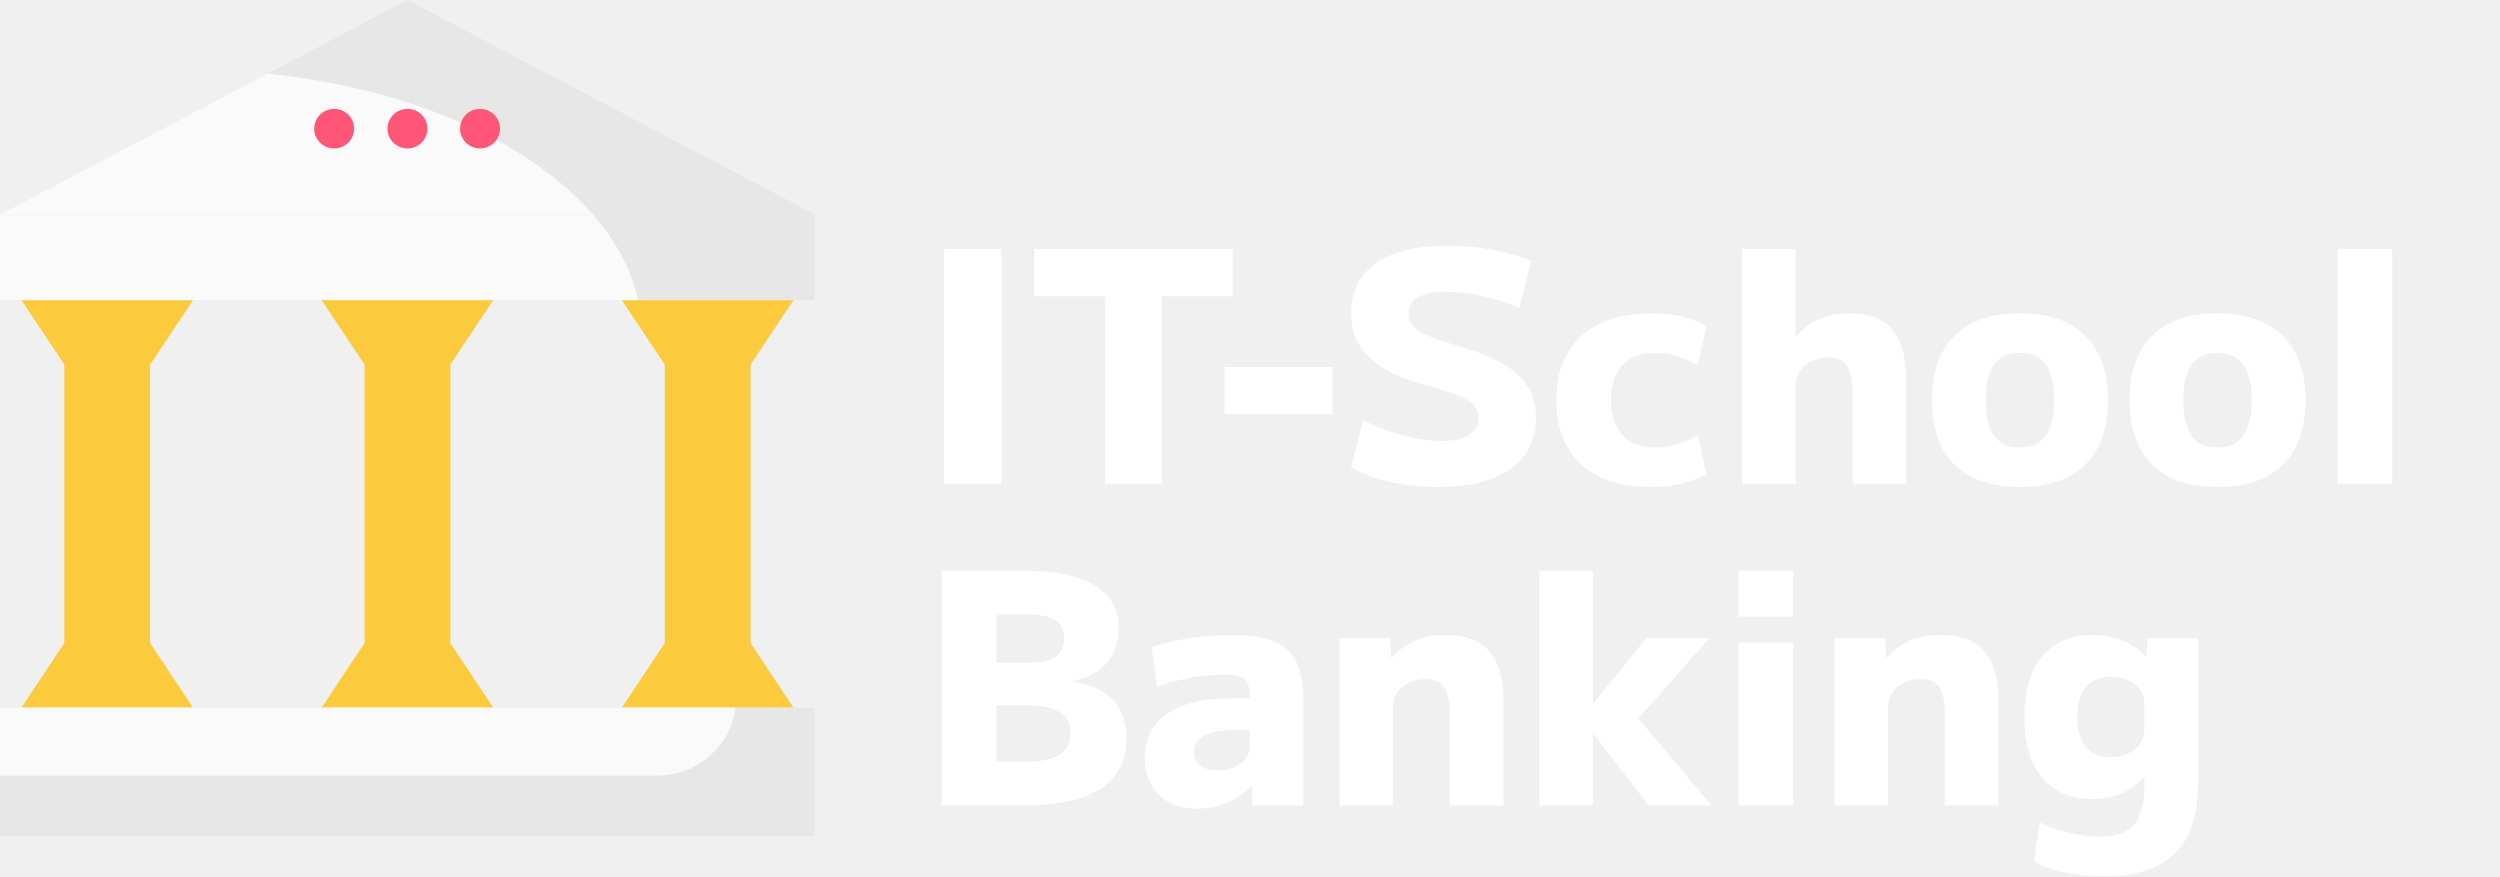
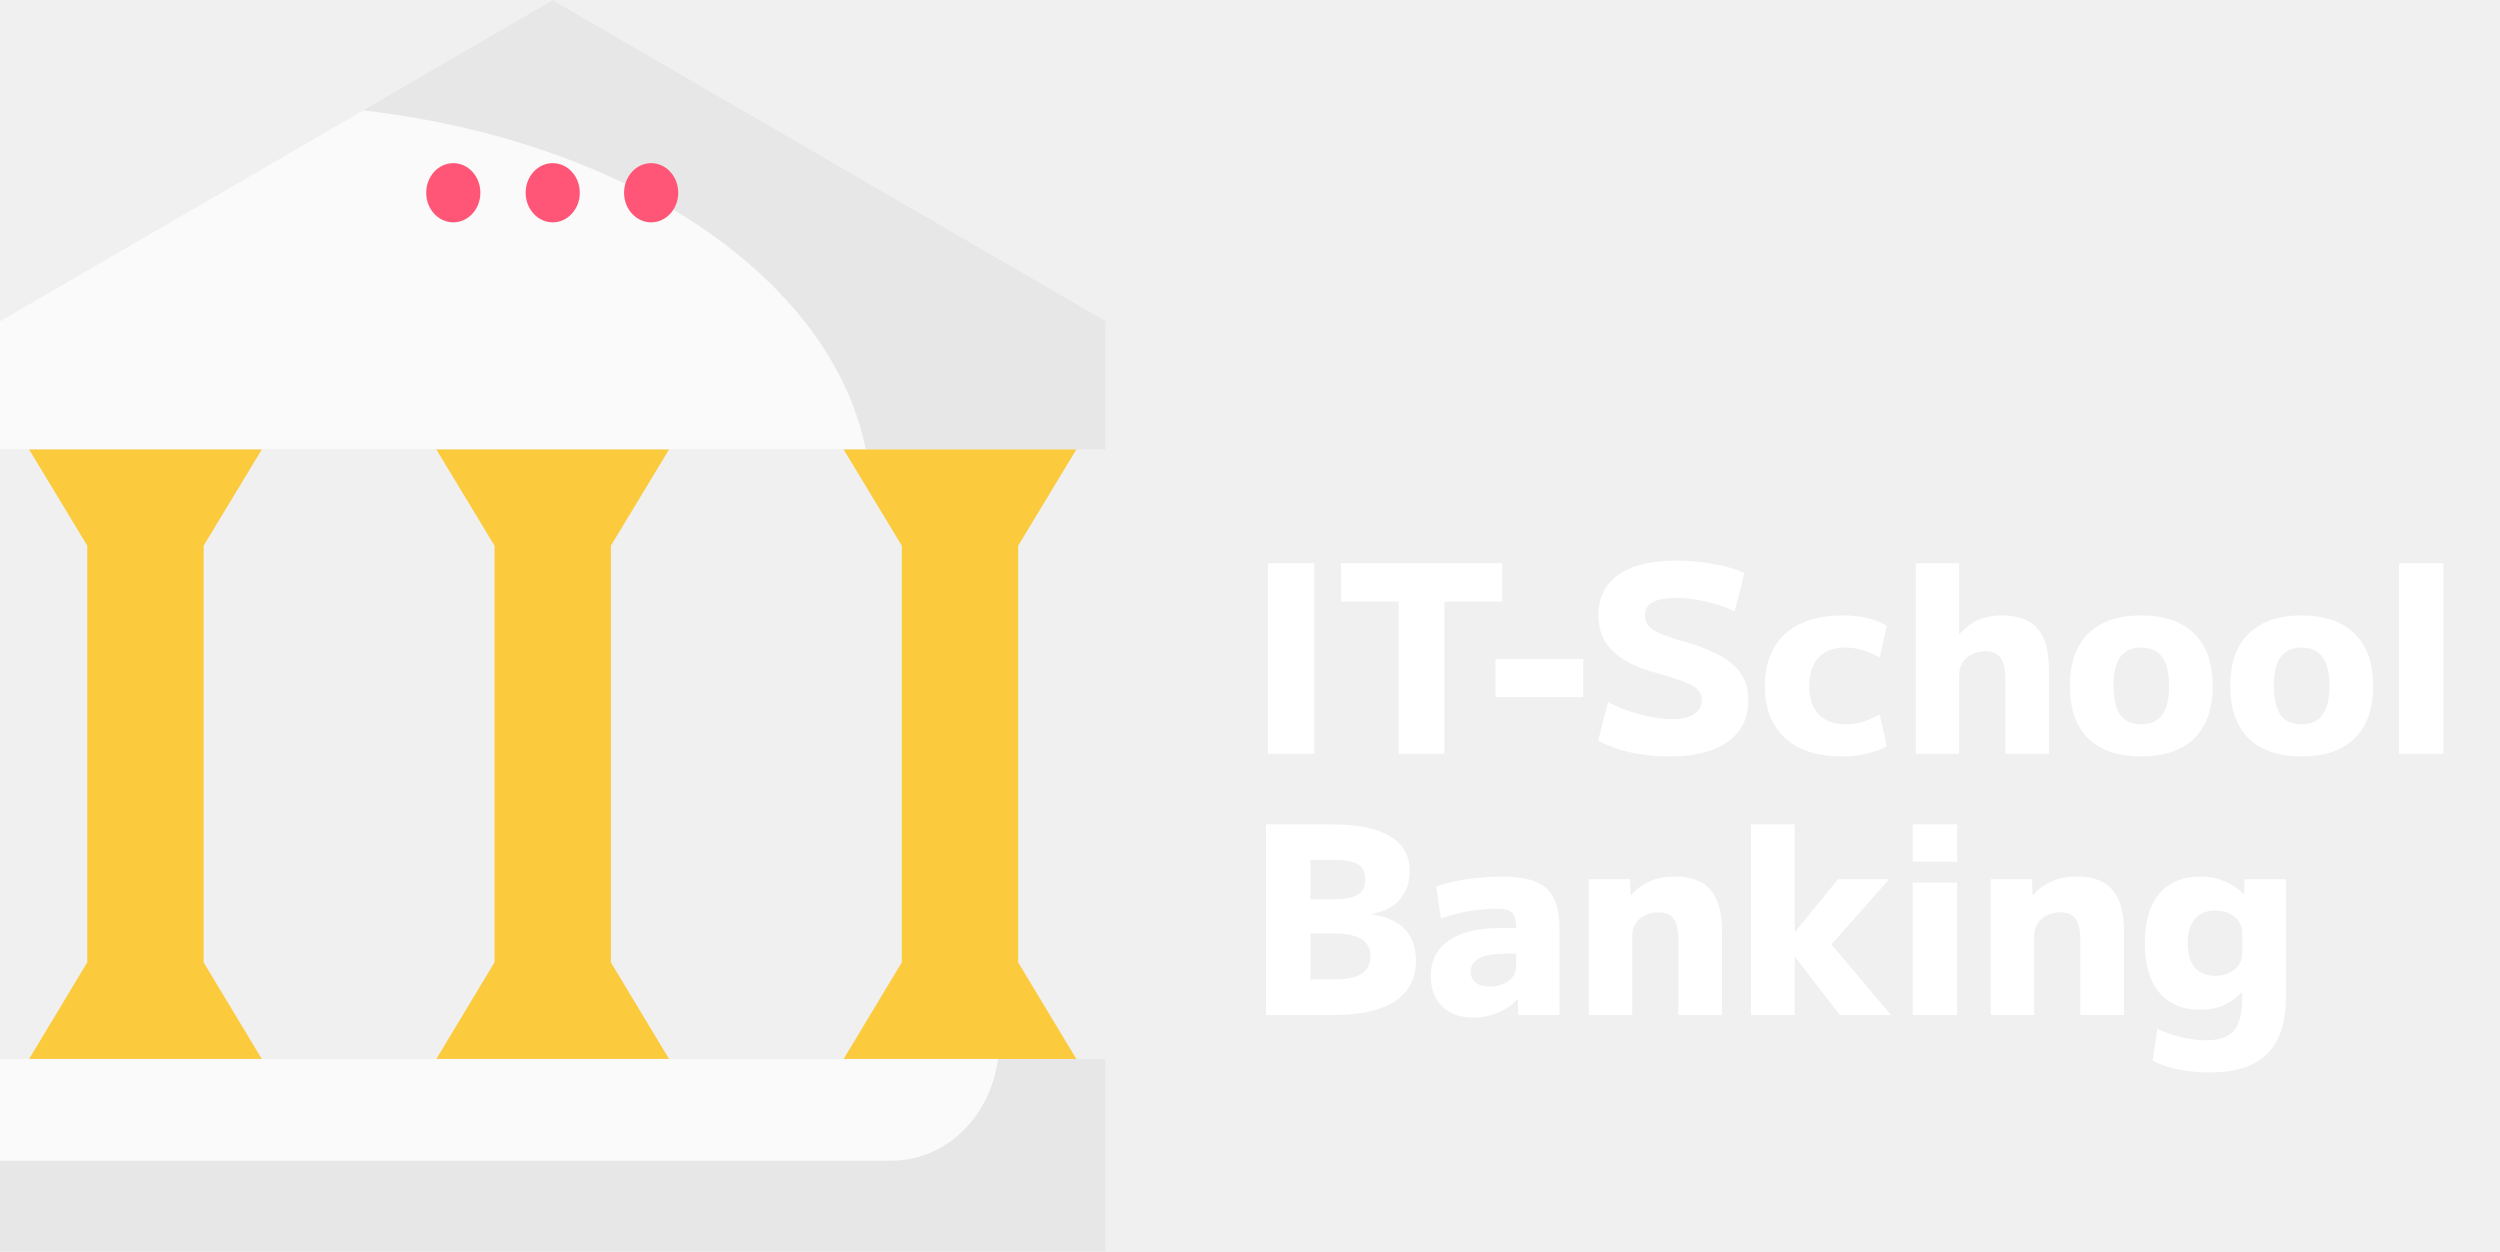
- <svg xmlns="http://www.w3.org/2000/svg" width="1943" height="681" viewBox="0 0 1943 681" fill="none">
-   <path fill-rule="evenodd" clip-rule="evenodd" d="M0 166.667L316.667 0L633.333 166.667H0Z" fill="#E7E7E7" />
-   <path fill-rule="evenodd" clip-rule="evenodd" d="M208.008 57.194L0 166.667H460.775C436.071 138.276 400.383 113.611 356.521 94.615C312.658 75.618 261.82 62.808 208.008 57.194Z" fill="#FAFAFA" />
-   <path fill-rule="evenodd" clip-rule="evenodd" d="M0 166.667H633.333V233.334H0V166.667Z" fill="#E7E7E7" />
-   <path fill-rule="evenodd" clip-rule="evenodd" d="M0 166.667V233.334H496.029C490.886 210.105 478.963 187.558 460.775 166.667H0Z" fill="#FAFAFA" />
-   <path fill-rule="evenodd" clip-rule="evenodd" d="M16.666 233.333H150L116.667 283.333V499.803L150 550H16.666L50 499.767V283.333L16.666 233.333Z" fill="#FCCA3D" />
-   <path fill-rule="evenodd" clip-rule="evenodd" d="M483.334 233.333H616.668L583.334 283.333V499.803L616.668 550H483.334L516.668 499.767V283.333L483.334 233.333Z" fill="#FCCA3D" />
-   <path fill-rule="evenodd" clip-rule="evenodd" d="M249.999 233.333H383.332L349.999 283.333V499.803L383.332 550H249.999L283.332 499.767V283.333L249.999 233.333Z" fill="#FCCA3D" />
-   <path d="M316.666 115.374C325.234 115.374 332.179 108.491 332.179 100C332.179 91.51 325.234 84.626 316.666 84.626C308.099 84.626 301.154 91.51 301.154 100C301.154 108.491 308.099 115.374 316.666 115.374Z" fill="#FF5576" />
-   <path d="M373.063 115.374C381.631 115.374 388.576 108.491 388.576 100C388.576 91.51 381.631 84.626 373.063 84.626C364.496 84.626 357.551 91.51 357.551 100C357.551 108.491 364.496 115.374 373.063 115.374Z" fill="#FF5576" />
-   <path d="M259.703 115.374C268.27 115.374 275.216 108.491 275.216 100C275.216 91.51 268.27 84.626 259.703 84.626C251.136 84.626 244.19 91.51 244.19 100C244.19 108.491 251.136 115.374 259.703 115.374Z" fill="#FF5576" />
-   <path fill-rule="evenodd" clip-rule="evenodd" d="M0 550H633.333V650H0V550Z" fill="#E7E7E7" />
-   <path fill-rule="evenodd" clip-rule="evenodd" d="M0 550V602.832H511.719C526.387 602.653 540.506 597.227 551.518 587.535C562.529 577.843 569.705 564.527 571.745 550H0Z" fill="#FAFAFA" />
-   <path d="M733.75 376V193.5H778.25V376H733.75ZM859.025 376V230.25H803.775V193.5H958.025V230.25H902.775V376H859.025ZM951.633 321.75V285.25H1035.63V321.75H951.633ZM1117.96 378.5C1104.96 378.5 1092.38 377.167 1080.21 374.5C1068.21 371.667 1058.13 367.917 1049.96 363.25L1059.46 326.5C1065.13 329.5 1071.55 332.25 1078.71 334.75C1085.88 337.25 1093.13 339.25 1100.46 340.75C1107.8 342.083 1114.55 342.75 1120.71 342.75C1129.88 342.75 1136.88 341.167 1141.71 338C1146.71 334.833 1149.21 330.333 1149.21 324.5C1149.21 321.5 1148.46 318.917 1146.96 316.75C1145.46 314.417 1143.05 312.333 1139.71 310.5C1136.55 308.667 1132.21 306.833 1126.71 305C1121.38 303.167 1114.88 301.167 1107.21 299C1097.88 296.5 1089.63 293.583 1082.46 290.25C1075.46 286.75 1069.55 282.75 1064.71 278.25C1059.88 273.75 1056.21 268.583 1053.71 262.75C1051.38 256.917 1050.21 250.417 1050.21 243.25C1050.21 226.417 1056.63 213.5 1069.46 204.5C1082.46 195.5 1100.96 191 1124.96 191C1136.8 191 1148.46 192.083 1159.96 194.25C1171.63 196.25 1181.63 199.083 1189.96 202.75L1180.71 239.5C1172.21 235.5 1163.05 232.417 1153.21 230.25C1143.38 227.917 1133.8 226.75 1124.46 226.75C1114.46 226.75 1106.96 228.167 1101.96 231C1097.13 233.667 1094.71 237.75 1094.71 243.25C1094.71 246.25 1095.38 248.917 1096.71 251.25C1098.05 253.583 1100.21 255.75 1103.21 257.75C1106.38 259.583 1110.46 261.417 1115.46 263.25C1120.46 265.083 1126.63 267 1133.96 269C1144.13 272 1152.88 275.25 1160.21 278.75C1167.71 282.083 1173.88 285.917 1178.71 290.25C1183.71 294.583 1187.46 299.583 1189.96 305.25C1192.46 310.917 1193.71 317.333 1193.71 324.5C1193.71 341.833 1187.13 355.167 1173.96 364.5C1160.8 373.833 1142.13 378.5 1117.96 378.5ZM1283.82 378.5C1268.15 378.5 1254.73 375.917 1243.57 370.75C1232.57 365.417 1224.15 357.75 1218.32 347.75C1212.48 337.583 1209.57 325.333 1209.57 311C1209.57 296.667 1212.48 284.5 1218.32 274.5C1224.15 264.333 1232.57 256.667 1243.57 251.5C1254.73 246.167 1268.15 243.5 1283.82 243.5C1291.98 243.5 1299.48 244.25 1306.32 245.75C1313.15 247.25 1319.82 249.75 1326.32 253.25L1319.57 283.75C1313.73 280.583 1308.15 278.25 1302.82 276.75C1297.65 275.083 1292.32 274.25 1286.82 274.25C1275.65 274.25 1267.07 277.417 1261.07 283.75C1255.07 290.083 1252.07 299.167 1252.07 311C1252.07 322.833 1255.07 331.917 1261.07 338.25C1267.07 344.583 1275.65 347.75 1286.82 347.75C1292.32 347.75 1297.65 347 1302.82 345.5C1308.15 343.833 1313.73 341.417 1319.57 338.25L1326.32 368.75C1319.82 372.083 1313.15 374.5 1306.32 376C1299.48 377.667 1291.98 378.5 1283.82 378.5ZM1354.04 376V193.5H1395.54V261.25H1396.04C1401.7 254.917 1407.7 250.417 1414.04 247.75C1420.54 244.917 1428.12 243.5 1436.79 243.5C1452.29 243.5 1463.62 247.75 1470.79 256.25C1477.95 264.583 1481.54 277.833 1481.54 296V376H1439.79V304.25C1439.79 294.917 1438.29 288.167 1435.29 284C1432.29 279.833 1427.45 277.75 1420.79 277.75C1415.95 277.75 1411.62 278.75 1407.79 280.75C1403.95 282.583 1400.95 285.25 1398.79 288.75C1396.79 292.083 1395.7 295.917 1395.54 300.25V376H1354.04ZM1569.81 378.5C1547.81 378.5 1530.89 372.75 1519.06 361.25C1507.39 349.583 1501.56 332.833 1501.56 311C1501.56 289.167 1507.39 272.5 1519.06 261C1530.89 249.333 1547.81 243.5 1569.81 243.5C1591.98 243.5 1608.89 249.333 1620.56 261C1632.39 272.5 1638.31 289.167 1638.31 311C1638.31 332.833 1632.39 349.583 1620.56 361.25C1608.89 372.75 1591.98 378.5 1569.81 378.5ZM1569.81 347.75C1578.81 347.75 1585.48 344.75 1589.81 338.75C1594.31 332.583 1596.56 323.333 1596.56 311C1596.56 298.5 1594.31 289.25 1589.81 283.25C1585.48 277.25 1578.81 274.25 1569.81 274.25C1560.98 274.25 1554.31 277.25 1549.81 283.25C1545.48 289.25 1543.31 298.5 1543.31 311C1543.31 323.333 1545.48 332.583 1549.81 338.75C1554.31 344.75 1560.98 347.75 1569.81 347.75ZM1723.37 378.5C1701.37 378.5 1684.46 372.75 1672.62 361.25C1660.96 349.583 1655.12 332.833 1655.12 311C1655.12 289.167 1660.96 272.5 1672.62 261C1684.46 249.333 1701.37 243.5 1723.37 243.5C1745.54 243.5 1762.46 249.333 1774.12 261C1785.96 272.5 1791.87 289.167 1791.87 311C1791.87 332.833 1785.96 349.583 1774.12 361.25C1762.46 372.75 1745.54 378.5 1723.37 378.5ZM1723.37 347.75C1732.37 347.75 1739.04 344.75 1743.37 338.75C1747.87 332.583 1750.12 323.333 1750.12 311C1750.12 298.5 1747.87 289.25 1743.37 283.25C1739.04 277.25 1732.37 274.25 1723.37 274.25C1714.54 274.25 1707.87 277.25 1703.37 283.25C1699.04 289.25 1696.87 298.5 1696.87 311C1696.87 323.333 1699.04 332.583 1703.37 338.75C1707.87 344.75 1714.54 347.75 1723.37 347.75ZM1816.72 376V193.5H1859.22V376H1816.72ZM732 626V443.5H794.25C819.083 443.5 837.833 447.25 850.5 454.75C863.167 462.25 869.5 473.417 869.5 488.25C869.5 499.25 866.333 508.333 860 515.5C853.667 522.667 844.75 527.25 833.25 529.25V529.75C847.083 531.583 857.583 536.25 864.75 543.75C871.917 551.25 875.5 561.333 875.5 574C875.5 591.167 868.75 604.167 855.25 613C841.917 621.667 822.25 626 796.25 626H732ZM796.25 592C808.583 592 817.583 590.25 823.25 586.75C829.083 583.083 832 577.5 832 570C832 562.333 829.083 556.75 823.25 553.25C817.583 549.75 808.583 548 796.25 548H753.25V515.25H796.25C807.417 515.25 815.333 513.75 820 510.75C824.667 507.75 827 502.917 827 496.25C827 489.417 824.667 484.583 820 481.75C815.333 478.917 807.417 477.5 796.25 477.5H774.5V592H796.25ZM930.457 628.5C917.957 628.5 908.04 624.917 900.707 617.75C893.374 610.583 889.707 600.917 889.707 588.75C889.707 574.083 895.457 562.75 906.957 554.75C918.624 546.75 935.04 542.75 956.207 542.75H971.457C971.457 537.75 970.874 533.917 969.707 531.25C968.707 528.583 966.79 526.75 963.957 525.75C961.124 524.75 957.124 524.25 951.957 524.25C943.79 524.25 934.957 525.083 925.457 526.75C916.124 528.417 907.457 530.75 899.457 533.75L894.957 503C903.624 500 913.457 497.667 924.457 496C935.624 494.333 946.707 493.5 957.707 493.5C971.374 493.5 982.207 495.167 990.207 498.5C998.207 501.667 1003.96 506.917 1007.46 514.25C1011.12 521.583 1012.96 531.417 1012.96 543.75V626H973.457L972.957 611H972.457C967.79 616.333 961.624 620.583 953.957 623.75C946.457 626.917 938.624 628.5 930.457 628.5ZM946.207 598.75C951.04 598.75 955.374 597.917 959.207 596.25C963.04 594.583 966.04 592.333 968.207 589.5C970.374 586.5 971.457 583.167 971.457 579.5V567.25H962.457C950.79 567.25 942.124 568.667 936.457 571.5C930.79 574.167 927.957 578.5 927.957 584.5C927.957 589 929.54 592.5 932.707 595C935.874 597.5 940.374 598.75 946.207 598.75ZM1041.05 626V496H1080.55L1081.05 511.25H1081.55C1087.05 505.083 1093.21 500.583 1100.05 497.75C1106.88 494.917 1114.8 493.5 1123.8 493.5C1139.13 493.5 1150.38 497.75 1157.55 506.25C1164.88 514.583 1168.55 527.833 1168.55 546V626H1126.8V554.25C1126.8 544.917 1125.3 538.167 1122.3 534C1119.3 529.833 1114.46 527.75 1107.8 527.75C1102.96 527.75 1098.63 528.75 1094.8 530.75C1090.96 532.583 1087.96 535.167 1085.8 538.5C1083.63 541.833 1082.55 545.75 1082.55 550.25V626H1041.05ZM1196.32 626V443.5H1238.07V546.25H1238.57L1279.57 496H1328.57L1273.32 558.5L1330.32 626H1281.32L1238.57 570.5H1238.07V626H1196.32ZM1351.14 479.25V443.5H1393.64V479.25H1351.14ZM1351.14 626V499.25H1393.64V626H1351.14ZM1425.81 626V496H1465.31L1465.81 511.25H1466.31C1471.81 505.083 1477.98 500.583 1484.81 497.75C1491.65 494.917 1499.56 493.5 1508.56 493.5C1523.9 493.5 1535.15 497.75 1542.31 506.25C1549.65 514.583 1553.31 527.833 1553.31 546V626H1511.56V554.25C1511.56 544.917 1510.06 538.167 1507.06 534C1504.06 529.833 1499.23 527.75 1492.56 527.75C1487.73 527.75 1483.4 528.75 1479.56 530.75C1475.73 532.583 1472.73 535.167 1470.56 538.5C1468.4 541.833 1467.31 545.75 1467.31 550.25V626H1425.81ZM1635.84 681C1625 681 1614.67 680 1604.84 678C1595 676 1587 673.25 1580.84 669.75L1585.34 639.25C1591.5 642.417 1598.84 645 1607.34 647C1615.84 649.167 1624 650.25 1631.84 650.25C1644.34 650.25 1653.25 647.167 1658.59 641C1663.92 634.833 1666.59 624.417 1666.59 609.75V604.25H1666.09C1660.42 610.083 1654.42 614.333 1648.09 617C1641.92 619.667 1634.75 621 1626.59 621C1609.59 621 1596.42 615.5 1587.09 604.5C1577.92 593.5 1573.34 577.75 1573.34 557.25C1573.34 536.75 1577.92 521 1587.09 510C1596.42 499 1609.59 493.5 1626.59 493.5C1634.75 493.5 1642.25 494.917 1649.09 497.75C1655.92 500.417 1662.17 504.583 1667.84 510.25H1668.34L1668.84 496H1708.34V609.75C1708.34 633.75 1702.34 651.583 1690.34 663.25C1678.34 675.083 1660.17 681 1635.84 681ZM1640.59 588.5C1645.75 588.5 1650.25 587.583 1654.09 585.75C1657.92 583.917 1660.92 581.417 1663.09 578.25C1665.42 574.917 1666.59 571.25 1666.59 567.25V547.25C1666.59 543.083 1665.42 539.417 1663.09 536.25C1660.92 533.083 1657.92 530.583 1654.09 528.75C1650.25 526.917 1645.75 526 1640.59 526C1632.25 526 1625.75 528.75 1621.09 534.25C1616.59 539.583 1614.34 547.25 1614.34 557.25C1614.34 567.25 1616.59 575 1621.09 580.5C1625.75 585.833 1632.25 588.5 1640.59 588.5Z" fill="white" />
+ <svg xmlns="http://www.w3.org/2000/svg" width="1436" height="719" viewBox="0 0 1436 719" fill="none">
+   <path fill-rule="evenodd" clip-rule="evenodd" d="M0 184.441L317.481 0.165L634.962 184.441H0Z" fill="#E7E7E7" />
+   <path fill-rule="evenodd" clip-rule="evenodd" d="M208.543 63.398L0 184.437H461.96C437.193 153.047 401.413 125.776 357.438 104.772C313.463 83.768 262.493 69.605 208.543 63.398Z" fill="#FAFAFA" />
+   <path fill-rule="evenodd" clip-rule="evenodd" d="M0 184.43H634.962V258.14H0V184.43Z" fill="#E7E7E7" />
+   <path fill-rule="evenodd" clip-rule="evenodd" d="M0 184.43V258.14H497.305C492.148 232.457 480.195 207.528 461.96 184.43H0Z" fill="#FAFAFA" />
+   <path fill-rule="evenodd" clip-rule="evenodd" d="M16.713 258.164H150.389L116.97 313.447V552.788L150.389 608.289H16.713L50.132 552.748V313.447L16.713 258.164Z" fill="#FCCA3D" />
+   <path fill-rule="evenodd" clip-rule="evenodd" d="M484.581 258.164H618.257L584.838 313.447V552.788L618.257 608.289H484.581L518 552.748V313.447L484.581 258.164Z" fill="#FCCA3D" />
+   <path fill-rule="evenodd" clip-rule="evenodd" d="M250.637 258.164H384.313L350.894 313.447V552.788L384.313 608.289H250.637L284.056 552.748V313.447L250.637 258.164Z" fill="#FCCA3D" />
+   <path d="M317.485 127.711C326.075 127.711 333.038 120.101 333.038 110.713C333.038 101.325 326.075 93.715 317.485 93.715C308.896 93.715 301.933 101.325 301.933 110.713C301.933 120.101 308.896 127.711 317.485 127.711Z" fill="#FF5576" />
+   <path d="M374.021 127.711C382.61 127.711 389.573 120.101 389.573 110.713C389.573 101.325 382.61 93.715 374.021 93.715C365.431 93.715 358.468 101.325 358.468 110.713C358.468 120.101 365.431 127.711 374.021 127.711Z" fill="#FF5576" />
+   <path d="M260.368 127.711C268.958 127.711 275.921 120.101 275.921 110.713C275.921 101.325 268.958 93.715 260.368 93.715C251.779 93.715 244.816 101.325 244.816 110.713C244.816 120.101 251.779 127.711 260.368 127.711Z" fill="#FF5576" />
+   <path fill-rule="evenodd" clip-rule="evenodd" d="M0 608.269H634.962V718.835H0V608.269Z" fill="#E7E7E7" />
+   <path fill-rule="evenodd" clip-rule="evenodd" d="M0 608.269V666.683H513.035C527.741 666.485 541.896 660.485 552.937 649.769C563.977 639.053 571.171 624.33 573.216 608.269H0Z" fill="#FAFAFA" />
+   <path d="M728.25 433V323.5H754.95V433H728.25ZM803.415 433V345.55H770.265V323.5H862.815V345.55H829.665V433H803.415ZM858.98 400.45V378.55H909.38V400.45H858.98ZM958.778 434.5C950.978 434.5 943.428 433.7 936.128 432.1C928.928 430.4 922.878 428.15 917.978 425.35L923.678 403.3C927.078 405.1 930.928 406.75 935.228 408.25C939.528 409.75 943.878 410.95 948.278 411.85C952.678 412.65 956.728 413.05 960.428 413.05C965.928 413.05 970.128 412.1 973.028 410.2C976.028 408.3 977.528 405.6 977.528 402.1C977.528 400.3 977.078 398.75 976.178 397.45C975.278 396.05 973.828 394.8 971.828 393.7C969.928 392.6 967.328 391.5 964.028 390.4C960.828 389.3 956.928 388.1 952.328 386.8C946.728 385.3 941.778 383.55 937.478 381.55C933.278 379.45 929.728 377.05 926.828 374.35C923.928 371.65 921.728 368.55 920.228 365.05C918.828 361.55 918.128 357.65 918.128 353.35C918.128 343.25 921.978 335.5 929.678 330.1C937.478 324.7 948.578 322 962.978 322C970.078 322 977.078 322.65 983.978 323.95C990.978 325.15 996.978 326.85 1001.98 329.05L996.428 351.1C991.328 348.7 985.828 346.85 979.928 345.55C974.028 344.15 968.278 343.45 962.678 343.45C956.678 343.45 952.178 344.3 949.178 346C946.278 347.6 944.828 350.05 944.828 353.35C944.828 355.15 945.228 356.75 946.028 358.15C946.828 359.55 948.128 360.85 949.928 362.05C951.828 363.15 954.278 364.25 957.278 365.35C960.278 366.45 963.978 367.6 968.378 368.8C974.478 370.6 979.728 372.55 984.128 374.65C988.628 376.65 992.328 378.95 995.228 381.55C998.228 384.15 1000.48 387.15 1001.98 390.55C1003.48 393.95 1004.23 397.8 1004.23 402.1C1004.23 412.5 1000.28 420.5 992.378 426.1C984.478 431.7 973.278 434.5 958.778 434.5ZM1058.29 434.5C1048.89 434.5 1040.84 432.95 1034.14 429.85C1027.54 426.65 1022.49 422.05 1018.99 416.05C1015.49 409.95 1013.74 402.6 1013.74 394C1013.74 385.4 1015.49 378.1 1018.99 372.1C1022.49 366 1027.54 361.4 1034.14 358.3C1040.84 355.1 1048.89 353.5 1058.29 353.5C1063.19 353.5 1067.69 353.95 1071.79 354.85C1075.89 355.75 1079.89 357.25 1083.79 359.35L1079.74 377.65C1076.24 375.75 1072.89 374.35 1069.69 373.45C1066.59 372.45 1063.39 371.95 1060.09 371.95C1053.39 371.95 1048.24 373.85 1044.64 377.65C1041.04 381.45 1039.24 386.9 1039.24 394C1039.24 401.1 1041.04 406.55 1044.64 410.35C1048.24 414.15 1053.39 416.05 1060.09 416.05C1063.39 416.05 1066.59 415.6 1069.69 414.7C1072.89 413.7 1076.24 412.25 1079.74 410.35L1083.79 428.65C1079.89 430.65 1075.89 432.1 1071.79 433C1067.69 434 1063.19 434.5 1058.29 434.5ZM1100.42 433V323.5H1125.32V364.15H1125.62C1129.02 360.35 1132.62 357.65 1136.42 356.05C1140.32 354.35 1144.87 353.5 1150.07 353.5C1159.37 353.5 1166.17 356.05 1170.47 361.15C1174.77 366.15 1176.92 374.1 1176.92 385V433H1151.87V389.95C1151.87 384.35 1150.97 380.3 1149.17 377.8C1147.37 375.3 1144.47 374.05 1140.47 374.05C1137.57 374.05 1134.97 374.65 1132.67 375.85C1130.37 376.95 1128.57 378.55 1127.27 380.65C1126.07 382.65 1125.42 384.95 1125.32 387.55V433H1100.42ZM1229.89 434.5C1216.69 434.5 1206.54 431.05 1199.44 424.15C1192.44 417.15 1188.94 407.1 1188.94 394C1188.94 380.9 1192.44 370.9 1199.44 364C1206.54 357 1216.69 353.5 1229.89 353.5C1243.19 353.5 1253.34 357 1260.34 364C1267.44 370.9 1270.99 380.9 1270.99 394C1270.99 407.1 1267.44 417.15 1260.34 424.15C1253.34 431.05 1243.19 434.5 1229.89 434.5ZM1229.89 416.05C1235.29 416.05 1239.29 414.25 1241.89 410.65C1244.59 406.95 1245.94 401.4 1245.94 394C1245.94 386.5 1244.59 380.95 1241.89 377.35C1239.29 373.75 1235.29 371.95 1229.89 371.95C1224.59 371.95 1220.59 373.75 1217.89 377.35C1215.29 380.95 1213.99 386.5 1213.99 394C1213.99 401.4 1215.29 406.95 1217.89 410.65C1220.59 414.25 1224.59 416.05 1229.89 416.05ZM1322.02 434.5C1308.82 434.5 1298.67 431.05 1291.57 424.15C1284.57 417.15 1281.07 407.1 1281.07 394C1281.07 380.9 1284.57 370.9 1291.57 364C1298.67 357 1308.82 353.5 1322.02 353.5C1335.32 353.5 1345.47 357 1352.47 364C1359.57 370.9 1363.12 380.9 1363.12 394C1363.12 407.1 1359.57 417.15 1352.47 424.15C1345.47 431.05 1335.32 434.5 1322.02 434.5ZM1322.02 416.05C1327.42 416.05 1331.42 414.25 1334.02 410.65C1336.72 406.95 1338.07 401.4 1338.07 394C1338.07 386.5 1336.72 380.95 1334.02 377.35C1331.42 373.75 1327.42 371.95 1322.02 371.95C1316.72 371.95 1312.72 373.75 1310.02 377.35C1307.42 380.95 1306.12 386.5 1306.12 394C1306.12 401.4 1307.42 406.95 1310.02 410.65C1312.72 414.25 1316.72 416.05 1322.02 416.05ZM1378.03 433V323.5H1403.53V433H1378.03ZM727.2 583V473.5H764.55C779.45 473.5 790.7 475.75 798.3 480.25C805.9 484.75 809.7 491.45 809.7 500.35C809.7 506.95 807.8 512.4 804 516.7C800.2 521 794.85 523.75 787.95 524.95V525.25C796.25 526.35 802.55 529.15 806.85 533.65C811.15 538.15 813.3 544.2 813.3 551.8C813.3 562.1 809.25 569.9 801.15 575.2C793.15 580.4 781.35 583 765.75 583H727.2ZM765.75 562.6C773.15 562.6 778.55 561.55 781.95 559.45C785.45 557.25 787.2 553.9 787.2 549.4C787.2 544.8 785.45 541.45 781.95 539.35C778.55 537.25 773.15 536.2 765.75 536.2H739.95V516.55H765.75C772.45 516.55 777.2 515.65 780 513.85C782.8 512.05 784.2 509.15 784.2 505.15C784.2 501.05 782.8 498.15 780 496.45C777.2 494.75 772.45 493.9 765.75 493.9H752.7V562.6H765.75ZM846.274 584.5C838.774 584.5 832.824 582.35 828.424 578.05C824.024 573.75 821.824 567.95 821.824 560.65C821.824 551.85 825.274 545.05 832.174 540.25C839.174 535.45 849.024 533.05 861.724 533.05H870.874C870.874 530.05 870.524 527.75 869.824 526.15C869.224 524.55 868.074 523.45 866.374 522.85C864.674 522.25 862.274 521.95 859.174 521.95C854.274 521.95 848.974 522.45 843.274 523.45C837.674 524.45 832.474 525.85 827.674 527.65L824.974 509.2C830.174 507.4 836.074 506 842.674 505C849.374 504 856.024 503.5 862.624 503.5C870.824 503.5 877.324 504.5 882.124 506.5C886.924 508.4 890.374 511.55 892.474 515.95C894.674 520.35 895.774 526.25 895.774 533.65V583H872.074L871.774 574H871.474C868.674 577.2 864.974 579.75 860.374 581.65C855.874 583.55 851.174 584.5 846.274 584.5ZM855.724 566.65C858.624 566.65 861.224 566.15 863.524 565.15C865.824 564.15 867.624 562.8 868.924 561.1C870.224 559.3 870.874 557.3 870.874 555.1V547.75H865.474C858.474 547.75 853.274 548.6 849.874 550.3C846.474 551.9 844.774 554.5 844.774 558.1C844.774 560.8 845.724 562.9 847.624 564.4C849.524 565.9 852.224 566.65 855.724 566.65ZM912.628 583V505H936.328L936.628 514.15H936.928C940.228 510.45 943.928 507.75 948.028 506.05C952.128 504.35 956.878 503.5 962.278 503.5C971.478 503.5 978.228 506.05 982.528 511.15C986.928 516.15 989.128 524.1 989.128 535V583H964.078V539.95C964.078 534.35 963.178 530.3 961.378 527.8C959.578 525.3 956.678 524.05 952.678 524.05C949.778 524.05 947.178 524.65 944.878 525.85C942.578 526.95 940.778 528.5 939.478 530.5C938.178 532.5 937.528 534.85 937.528 537.55V583H912.628ZM1005.79 583V473.5H1030.84V535.15H1031.14L1055.74 505H1085.14L1051.99 542.5L1086.19 583H1056.79L1031.14 549.7H1030.84V583H1005.79ZM1098.68 494.95V473.5H1124.18V494.95H1098.68ZM1098.68 583V506.95H1124.18V583H1098.68ZM1143.49 583V505H1167.19L1167.49 514.15H1167.79C1171.09 510.45 1174.79 507.75 1178.89 506.05C1182.99 504.35 1187.74 503.5 1193.14 503.5C1202.34 503.5 1209.09 506.05 1213.39 511.15C1217.79 516.15 1219.99 524.1 1219.99 535V583H1194.94V539.95C1194.94 534.35 1194.04 530.3 1192.24 527.8C1190.44 525.3 1187.54 524.05 1183.54 524.05C1180.64 524.05 1178.04 524.65 1175.74 525.85C1173.44 526.95 1171.64 528.5 1170.34 530.5C1169.04 532.5 1168.39 534.85 1168.39 537.55V583H1143.49ZM1269.5 616C1263 616 1256.8 615.4 1250.9 614.2C1245 613 1240.2 611.35 1236.5 609.25L1239.2 590.95C1242.9 592.85 1247.3 594.4 1252.4 595.6C1257.5 596.9 1262.4 597.55 1267.1 597.55C1274.6 597.55 1279.95 595.7 1283.15 592C1286.35 588.3 1287.95 582.05 1287.95 573.25V569.95H1287.65C1284.25 573.45 1280.65 576 1276.85 577.6C1273.15 579.2 1268.85 580 1263.95 580C1253.75 580 1245.85 576.7 1240.25 570.1C1234.75 563.5 1232 554.05 1232 541.75C1232 529.45 1234.75 520 1240.25 513.4C1245.85 506.8 1253.75 503.5 1263.95 503.5C1268.85 503.5 1273.35 504.35 1277.45 506.05C1281.55 507.65 1285.3 510.15 1288.7 513.55H1289L1289.3 505H1313V573.25C1313 587.65 1309.4 598.35 1302.2 605.35C1295 612.45 1284.1 616 1269.5 616ZM1272.35 560.5C1275.45 560.5 1278.15 559.95 1280.45 558.85C1282.75 557.75 1284.55 556.25 1285.85 554.35C1287.25 552.35 1287.95 550.15 1287.95 547.75V535.75C1287.95 533.25 1287.25 531.05 1285.85 529.15C1284.55 527.25 1282.75 525.75 1280.45 524.65C1278.15 523.55 1275.45 523 1272.35 523C1267.35 523 1263.45 524.65 1260.65 527.95C1257.95 531.15 1256.6 535.75 1256.6 541.75C1256.6 547.75 1257.95 552.4 1260.65 555.7C1263.45 558.9 1267.35 560.5 1272.35 560.5Z" fill="white" />
</svg>
